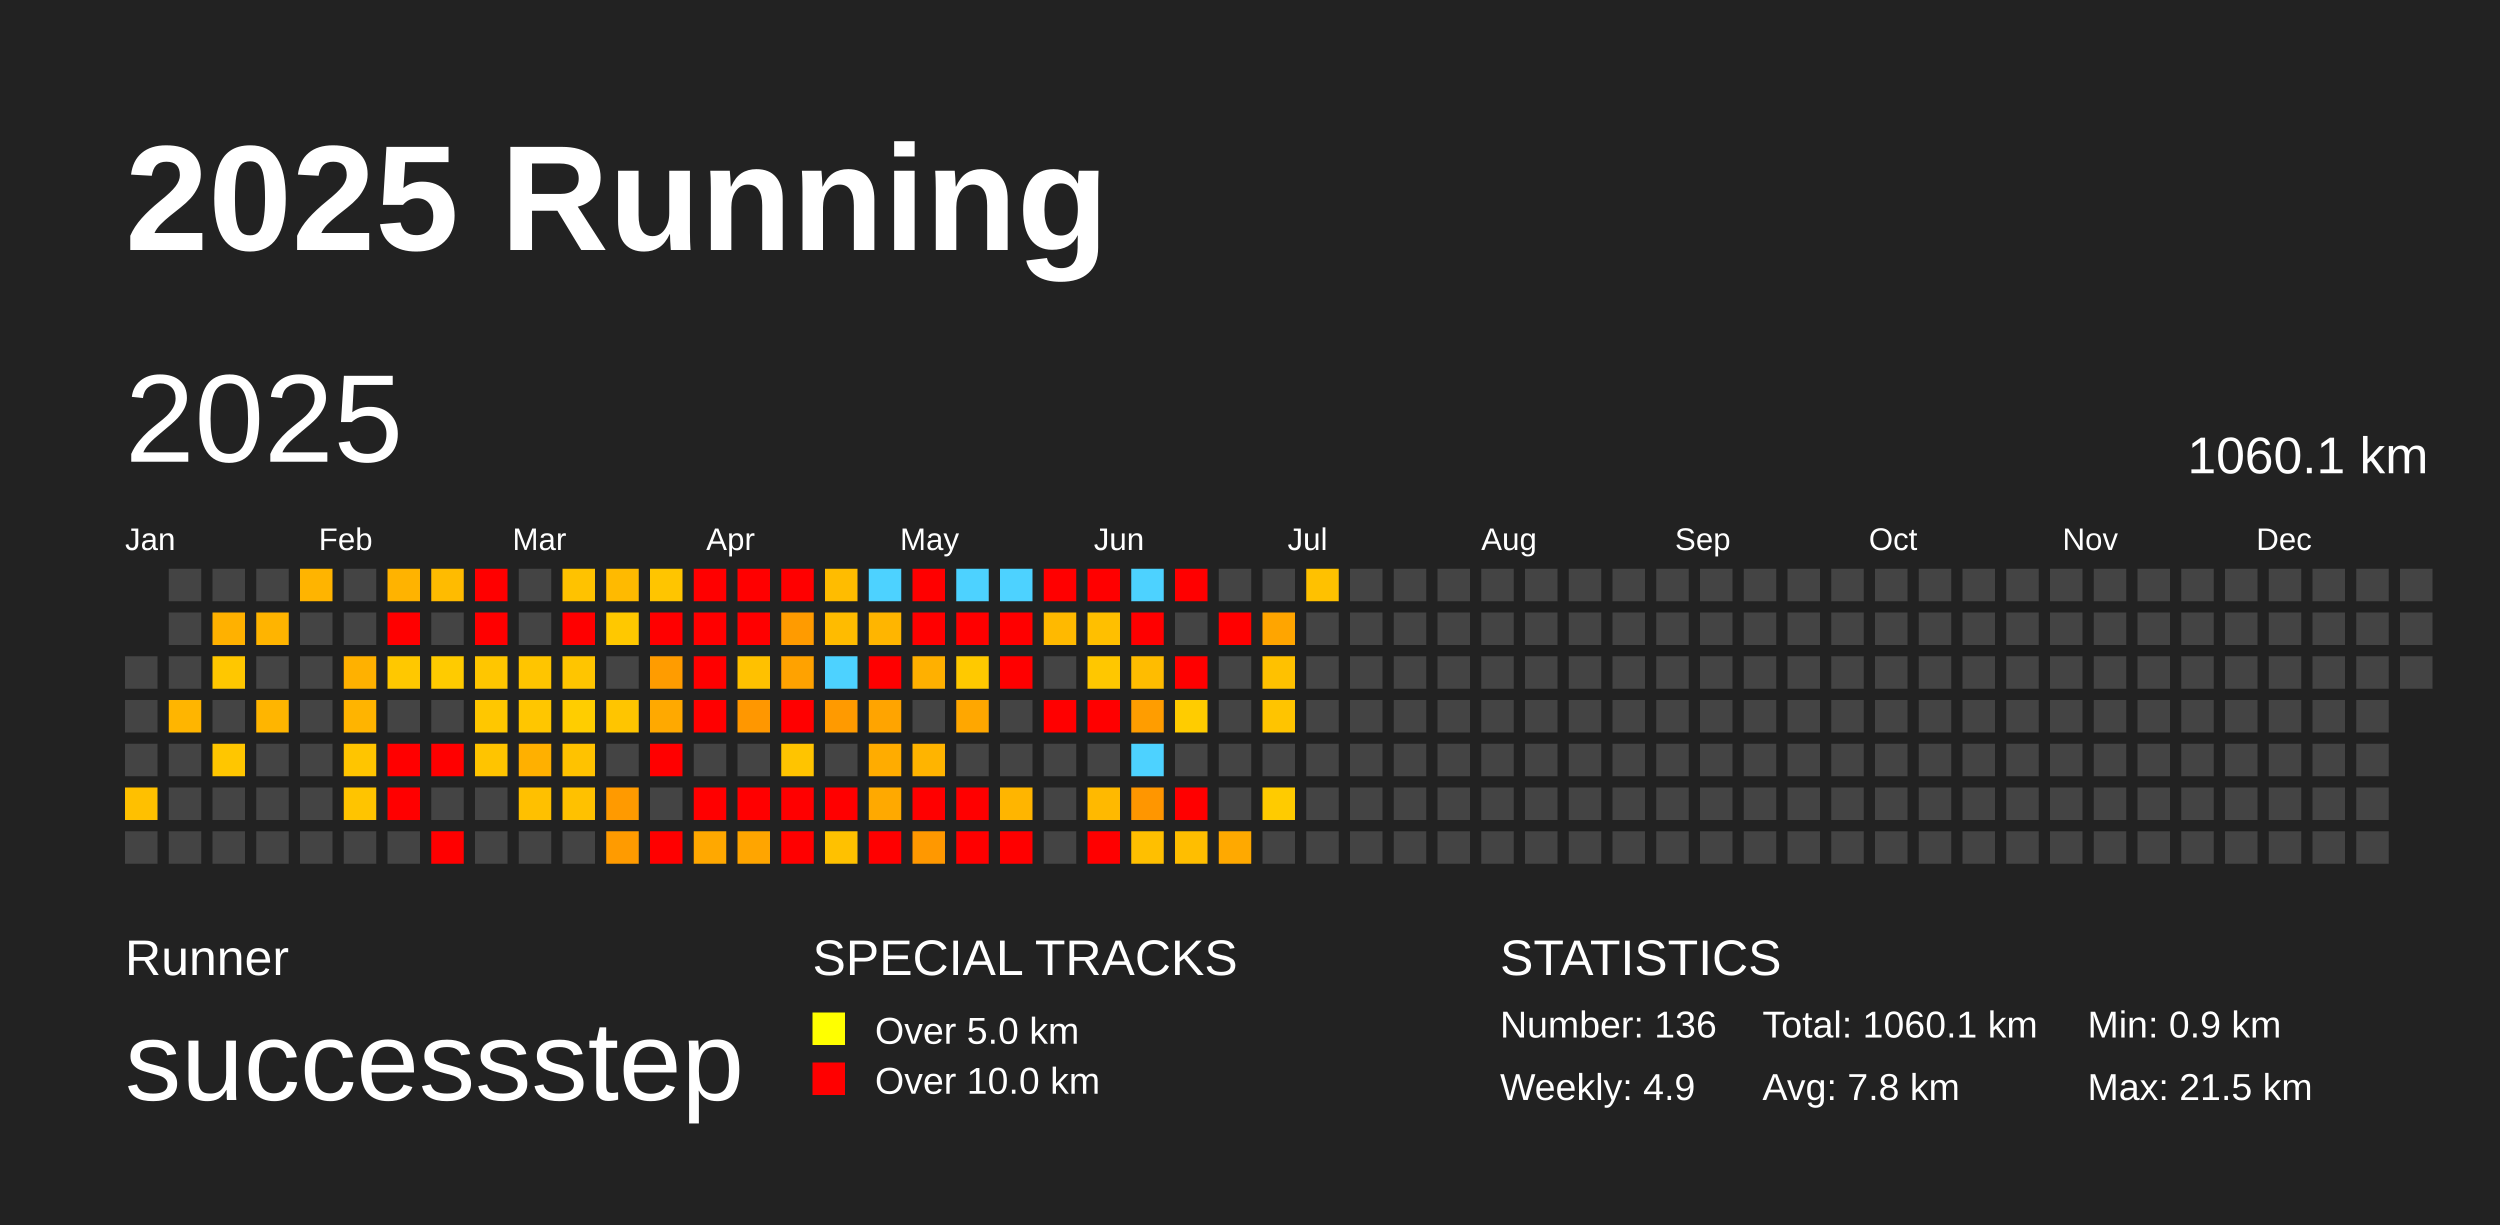
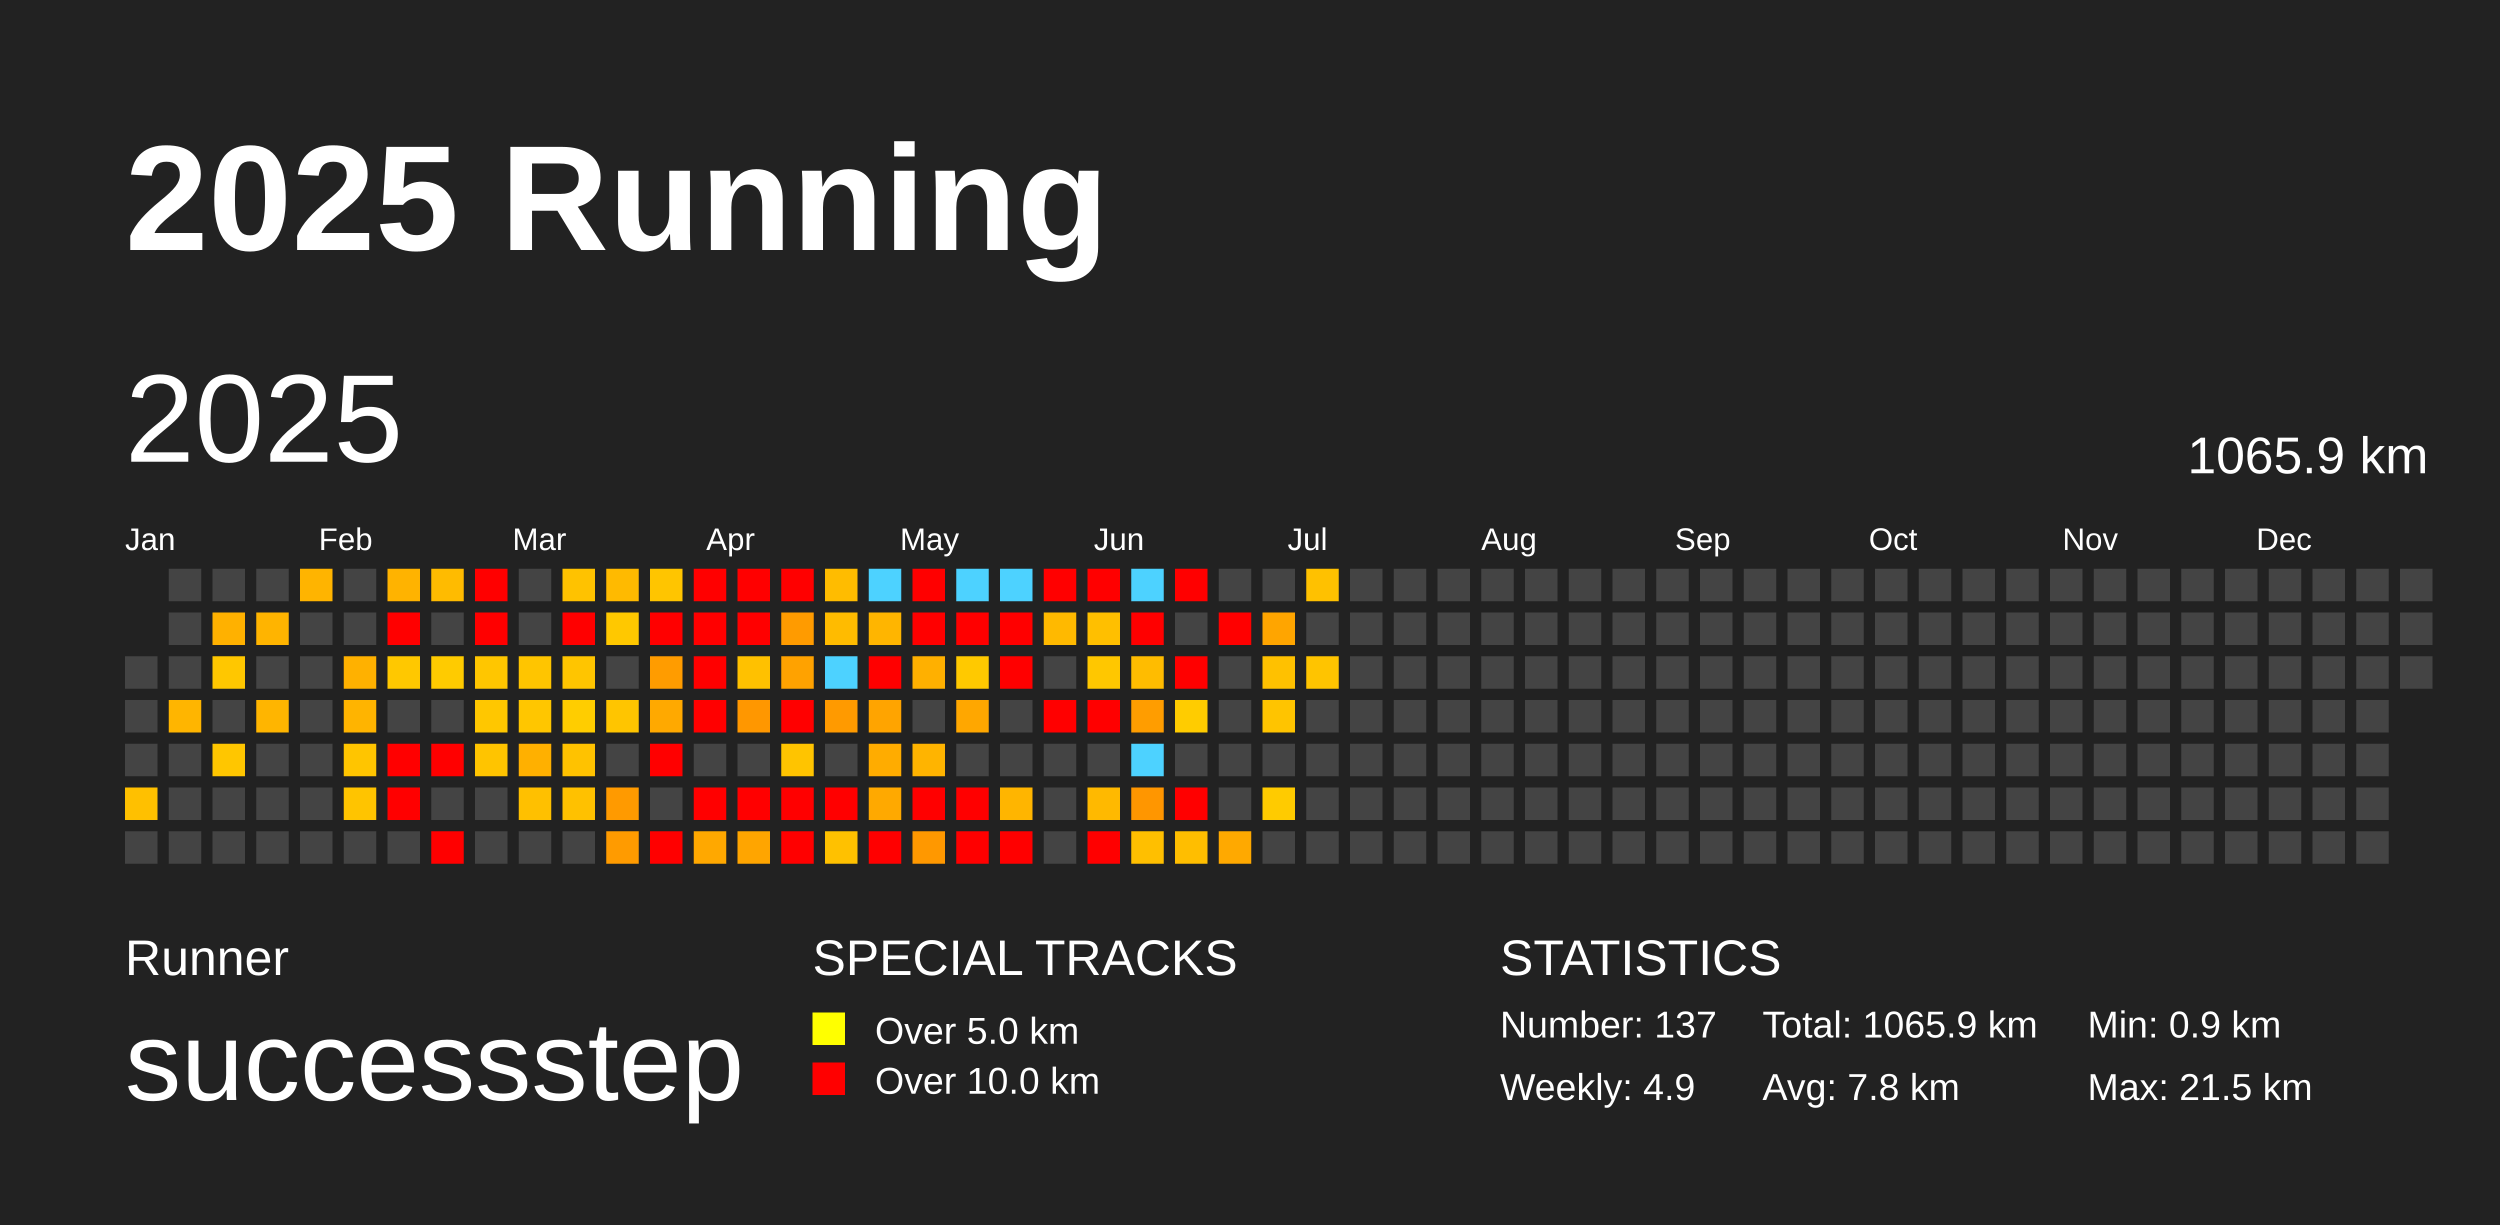
<svg xmlns="http://www.w3.org/2000/svg" baseProfile="full" height="98mm" version="1.1" viewBox="0,0,200,98" width="200mm">
  <defs />
  <rect fill="#222222" height="98" width="200" x="0" y="0" />
  <text fill="#FFFFFF" style="font-size:12px; font-family:Arial; font-weight:bold;" x="10" y="20">2025 Running</text>
  <text fill="#FFFFFF" style="font-size:4px; font-family:Arial" x="10" y="78">Runner</text>
  <text fill="#FFFFFF" style="font-size:9px; font-family:Arial" x="10" y="88">successstep</text>
  <text fill="#FFFFFF" style="font-size:4px; font-family:Arial" x="65" y="78">SPECIAL TRACKS</text>
  <rect fill="yellow" height="2.6" width="2.6" x="65" y="81" />
  <text fill="#FFFFFF" style="font-size:3px; font-family:Arial" x="70" y="83.5">Over 5.0 km</text>
  <rect fill="red" height="2.6" width="2.6" x="65" y="85" />
  <text fill="#FFFFFF" style="font-size:3px; font-family:Arial" x="70" y="87.5">Over 10.0 km</text>
  <text fill="#FFFFFF" style="font-size:4px; font-family:Arial" x="120" y="78">STATISTICS</text>
-   <text fill="#FFFFFF" style="font-size:3px; font-family:Arial" x="120" y="83">Number: 136</text>
+   <text fill="#FFFFFF" style="font-size:3px; font-family:Arial" x="120" y="83">Number: 137</text>
  <text fill="#FFFFFF" style="font-size:3px; font-family:Arial" x="120" y="88">Weekly: 4.9</text>
-   <text fill="#FFFFFF" style="font-size:3px; font-family:Arial" x="141" y="83">Total: 1060.1 km</text>
+   <text fill="#FFFFFF" style="font-size:3px; font-family:Arial" x="141" y="83">Total: 1065.9 km</text>
  <text fill="#FFFFFF" style="font-size:3px; font-family:Arial" x="141" y="88">Avg: 7.8 km</text>
  <text fill="#FFFFFF" style="font-size:3px; font-family:Arial" x="167" y="83">Min: 0.9 km</text>
  <text fill="#FFFFFF" style="font-size:3px; font-family:Arial" x="167" y="88">Max: 21.5 km</text>
  <text dominant-baseline="hanging" fill="#FFFFFF" style="font-size:10.0px; font-family:Arial;" x="10" y="30">2025</text>
-   <text dominant-baseline="hanging" fill="#FFFFFF" style="font-size:4.125px; font-family:Arial;" x="175" y="35">1060.1 km</text>
+   <text dominant-baseline="hanging" fill="#FFFFFF" style="font-size:4.125px; font-family:Arial;" x="175" y="35">1065.9 km</text>
  <text fill="#FFFFFF" style="font-size:2.5px; font-family:Arial" x="10.0" y="44">Jan</text>
  <text fill="#FFFFFF" style="font-size:2.5px; font-family:Arial" x="25.5" y="44">Feb</text>
  <text fill="#FFFFFF" style="font-size:2.5px; font-family:Arial" x="41.0" y="44">Mar</text>
  <text fill="#FFFFFF" style="font-size:2.5px; font-family:Arial" x="56.5" y="44">Apr</text>
  <text fill="#FFFFFF" style="font-size:2.5px; font-family:Arial" x="72.0" y="44">May</text>
  <text fill="#FFFFFF" style="font-size:2.5px; font-family:Arial" x="87.5" y="44">Jun</text>
  <text fill="#FFFFFF" style="font-size:2.5px; font-family:Arial" x="103.0" y="44">Jul</text>
  <text fill="#FFFFFF" style="font-size:2.5px; font-family:Arial" x="118.5" y="44">Aug</text>
  <text fill="#FFFFFF" style="font-size:2.5px; font-family:Arial" x="134.0" y="44">Sep</text>
  <text fill="#FFFFFF" style="font-size:2.5px; font-family:Arial" x="149.5" y="44">Oct</text>
  <text fill="#FFFFFF" style="font-size:2.5px; font-family:Arial" x="165.0" y="44">Nov</text>
  <text fill="#FFFFFF" style="font-size:2.5px; font-family:Arial" x="180.5" y="44">Dec</text>
  <rect fill="#444444" height="2.6" width="2.6" x="10.0" y="52.5" />
  <rect fill="#444444" height="2.6" width="2.6" x="10.0" y="56.0" />
  <rect fill="#444444" height="2.6" width="2.6" x="10.0" y="59.5" />
  <rect fill="#ffc000" height="2.6" width="2.6" x="10.0" y="63.0" />
  <rect fill="#444444" height="2.6" width="2.6" x="10.0" y="66.5" />
  <rect fill="#444444" height="2.6" width="2.6" x="13.5" y="45.5" />
  <rect fill="#444444" height="2.6" width="2.6" x="13.5" y="49.0" />
  <rect fill="#444444" height="2.6" width="2.6" x="13.5" y="52.5" />
  <rect fill="#ffb500" height="2.6" width="2.6" x="13.5" y="56.0" />
  <rect fill="#444444" height="2.6" width="2.6" x="13.5" y="59.5" />
  <rect fill="#444444" height="2.6" width="2.6" x="13.5" y="63.0" />
  <rect fill="#444444" height="2.6" width="2.6" x="13.5" y="66.5" />
  <rect fill="#444444" height="2.6" width="2.6" x="17.0" y="45.5" />
  <rect fill="#ffb100" height="2.6" width="2.6" x="17.0" y="49.0" />
  <rect fill="#ffc700" height="2.6" width="2.6" x="17.0" y="52.5" />
  <rect fill="#444444" height="2.6" width="2.6" x="17.0" y="56.0" />
  <rect fill="#ffc600" height="2.6" width="2.6" x="17.0" y="59.5" />
  <rect fill="#444444" height="2.6" width="2.6" x="17.0" y="63.0" />
  <rect fill="#444444" height="2.6" width="2.6" x="17.0" y="66.5" />
  <rect fill="#444444" height="2.6" width="2.6" x="20.5" y="45.5" />
  <rect fill="#ffb400" height="2.6" width="2.6" x="20.5" y="49.0" />
  <rect fill="#444444" height="2.6" width="2.6" x="20.5" y="52.5" />
  <rect fill="#ffb500" height="2.6" width="2.6" x="20.5" y="56.0" />
  <rect fill="#444444" height="2.6" width="2.6" x="20.5" y="59.5" />
  <rect fill="#444444" height="2.6" width="2.6" x="20.5" y="63.0" />
  <rect fill="#444444" height="2.6" width="2.6" x="20.5" y="66.5" />
  <rect fill="#ffb400" height="2.6" width="2.6" x="24.0" y="45.5" />
  <rect fill="#444444" height="2.6" width="2.6" x="24.0" y="49.0" />
  <rect fill="#444444" height="2.6" width="2.6" x="24.0" y="52.5" />
  <rect fill="#444444" height="2.6" width="2.6" x="24.0" y="56.0" />
  <rect fill="#444444" height="2.6" width="2.6" x="24.0" y="59.5" />
  <rect fill="#444444" height="2.6" width="2.6" x="24.0" y="63.0" />
  <rect fill="#444444" height="2.6" width="2.6" x="24.0" y="66.5" />
  <rect fill="#444444" height="2.6" width="2.6" x="27.5" y="45.5" />
  <rect fill="#444444" height="2.6" width="2.6" x="27.5" y="49.0" />
  <rect fill="#ffb100" height="2.6" width="2.6" x="27.5" y="52.5" />
  <rect fill="#ffb400" height="2.6" width="2.6" x="27.5" y="56.0" />
  <rect fill="#ffc500" height="2.6" width="2.6" x="27.5" y="59.5" />
  <rect fill="#ffc400" height="2.6" width="2.6" x="27.5" y="63.0" />
  <rect fill="#444444" height="2.6" width="2.6" x="27.5" y="66.5" />
  <rect fill="#ffb300" height="2.6" width="2.6" x="31.0" y="45.5" />
  <rect fill="red" height="2.6" width="2.6" x="31.0" y="49.0" />
  <rect fill="#ffc800" height="2.6" width="2.6" x="31.0" y="52.5" />
  <rect fill="#444444" height="2.6" width="2.6" x="31.0" y="56.0" />
  <rect fill="red" height="2.6" width="2.6" x="31.0" y="59.5" />
  <rect fill="red" height="2.6" width="2.6" x="31.0" y="63.0" />
  <rect fill="#444444" height="2.6" width="2.6" x="31.0" y="66.5" />
  <rect fill="#ffbb00" height="2.6" width="2.6" x="34.5" y="45.5" />
  <rect fill="#444444" height="2.6" width="2.6" x="34.5" y="49.0" />
  <rect fill="#ffcb00" height="2.6" width="2.6" x="34.5" y="52.5" />
  <rect fill="#444444" height="2.6" width="2.6" x="34.5" y="56.0" />
  <rect fill="red" height="2.6" width="2.6" x="34.5" y="59.5" />
  <rect fill="#444444" height="2.6" width="2.6" x="34.5" y="63.0" />
  <rect fill="red" height="2.6" width="2.6" x="34.5" y="66.5" />
  <rect fill="red" height="2.6" width="2.6" x="38.0" y="45.5" />
  <rect fill="red" height="2.6" width="2.6" x="38.0" y="49.0" />
  <rect fill="#ffc600" height="2.6" width="2.6" x="38.0" y="52.5" />
  <rect fill="#ffc700" height="2.6" width="2.6" x="38.0" y="56.0" />
  <rect fill="#ffc400" height="2.6" width="2.6" x="38.0" y="59.5" />
  <rect fill="#444444" height="2.6" width="2.6" x="38.0" y="63.0" />
  <rect fill="#444444" height="2.6" width="2.6" x="38.0" y="66.5" />
  <rect fill="#444444" height="2.6" width="2.6" x="41.5" y="45.5" />
  <rect fill="#444444" height="2.6" width="2.6" x="41.5" y="49.0" />
  <rect fill="#ffc500" height="2.6" width="2.6" x="41.5" y="52.5" />
  <rect fill="#ffc600" height="2.6" width="2.6" x="41.5" y="56.0" />
  <rect fill="#ffb000" height="2.6" width="2.6" x="41.5" y="59.5" />
  <rect fill="#ffc000" height="2.6" width="2.6" x="41.5" y="63.0" />
  <rect fill="#444444" height="2.6" width="2.6" x="41.5" y="66.5" />
  <rect fill="#ffc200" height="2.6" width="2.6" x="45.0" y="45.5" />
  <rect fill="red" height="2.6" width="2.6" x="45.0" y="49.0" />
  <rect fill="#ffc500" height="2.6" width="2.6" x="45.0" y="52.5" />
  <rect fill="#ffcd00" height="2.6" width="2.6" x="45.0" y="56.0" />
  <rect fill="#ffc200" height="2.6" width="2.6" x="45.0" y="59.5" />
  <rect fill="#ffc100" height="2.6" width="2.6" x="45.0" y="63.0" />
  <rect fill="#444444" height="2.6" width="2.6" x="45.0" y="66.5" />
  <rect fill="#ffba00" height="2.6" width="2.6" x="48.5" y="45.5" />
  <rect fill="#ffc800" height="2.6" width="2.6" x="48.5" y="49.0" />
  <rect fill="#444444" height="2.6" width="2.6" x="48.5" y="52.5" />
  <rect fill="#ffc500" height="2.6" width="2.6" x="48.5" y="56.0" />
  <rect fill="#444444" height="2.6" width="2.6" x="48.5" y="59.5" />
  <rect fill="#ff9a00" height="2.6" width="2.6" x="48.5" y="63.0" />
  <rect fill="#ff9b00" height="2.6" width="2.6" x="48.5" y="66.5" />
  <rect fill="#ffc500" height="2.6" width="2.6" x="52.0" y="45.5" />
  <rect fill="red" height="2.6" width="2.6" x="52.0" y="49.0" />
  <rect fill="#ff9c00" height="2.6" width="2.6" x="52.0" y="52.5" />
  <rect fill="#ffa900" height="2.6" width="2.6" x="52.0" y="56.0" />
  <rect fill="red" height="2.6" width="2.6" x="52.0" y="59.5" />
  <rect fill="#444444" height="2.6" width="2.6" x="52.0" y="63.0" />
  <rect fill="red" height="2.6" width="2.6" x="52.0" y="66.5" />
  <rect fill="red" height="2.6" width="2.6" x="55.5" y="45.5" />
  <rect fill="red" height="2.6" width="2.6" x="55.5" y="49.0" />
  <rect fill="red" height="2.6" width="2.6" x="55.5" y="52.5" />
  <rect fill="red" height="2.6" width="2.6" x="55.5" y="56.0" />
  <rect fill="#444444" height="2.6" width="2.6" x="55.5" y="59.5" />
  <rect fill="red" height="2.6" width="2.6" x="55.5" y="63.0" />
  <rect fill="#ffa800" height="2.6" width="2.6" x="55.5" y="66.5" />
  <rect fill="red" height="2.6" width="2.6" x="59.0" y="45.5" />
  <rect fill="red" height="2.6" width="2.6" x="59.0" y="49.0" />
  <rect fill="#ffc100" height="2.6" width="2.6" x="59.0" y="52.5" />
  <rect fill="#ff9700" height="2.6" width="2.6" x="59.0" y="56.0" />
  <rect fill="#444444" height="2.6" width="2.6" x="59.0" y="59.5" />
  <rect fill="red" height="2.6" width="2.6" x="59.0" y="63.0" />
  <rect fill="#ffa500" height="2.6" width="2.6" x="59.0" y="66.5" />
  <rect fill="red" height="2.6" width="2.6" x="62.5" y="45.5" />
  <rect fill="#ff9b00" height="2.6" width="2.6" x="62.5" y="49.0" />
  <rect fill="#ffa200" height="2.6" width="2.6" x="62.5" y="52.5" />
  <rect fill="red" height="2.6" width="2.6" x="62.5" y="56.0" />
  <rect fill="#ffc400" height="2.6" width="2.6" x="62.5" y="59.5" />
  <rect fill="red" height="2.6" width="2.6" x="62.5" y="63.0" />
  <rect fill="red" height="2.6" width="2.6" x="62.5" y="66.5" />
  <rect fill="#ffbc00" height="2.6" width="2.6" x="66.0" y="45.5" />
  <rect fill="#ffbb00" height="2.6" width="2.6" x="66.0" y="49.0" />
  <rect fill="#4dd2ff" height="2.6" width="2.6" x="66.0" y="52.5" />
  <rect fill="#ff9a00" height="2.6" width="2.6" x="66.0" y="56.0" />
  <rect fill="#444444" height="2.6" width="2.6" x="66.0" y="59.5" />
  <rect fill="red" height="2.6" width="2.6" x="66.0" y="63.0" />
  <rect fill="#ffc100" height="2.6" width="2.6" x="66.0" y="66.5" />
  <rect fill="#4dd2ff" height="2.6" width="2.6" x="69.5" y="45.5" />
  <rect fill="#ffb500" height="2.6" width="2.6" x="69.5" y="49.0" />
  <rect fill="red" height="2.6" width="2.6" x="69.5" y="52.5" />
  <rect fill="#ffa400" height="2.6" width="2.6" x="69.5" y="56.0" />
  <rect fill="#ffac00" height="2.6" width="2.6" x="69.5" y="59.5" />
  <rect fill="#ffa900" height="2.6" width="2.6" x="69.5" y="63.0" />
  <rect fill="red" height="2.6" width="2.6" x="69.5" y="66.5" />
  <rect fill="red" height="2.6" width="2.6" x="73.0" y="45.5" />
  <rect fill="red" height="2.6" width="2.6" x="73.0" y="49.0" />
  <rect fill="#ffb000" height="2.6" width="2.6" x="73.0" y="52.5" />
  <rect fill="#444444" height="2.6" width="2.6" x="73.0" y="56.0" />
  <rect fill="#ffb400" height="2.6" width="2.6" x="73.0" y="59.5" />
  <rect fill="red" height="2.6" width="2.6" x="73.0" y="63.0" />
  <rect fill="#ff9800" height="2.6" width="2.6" x="73.0" y="66.5" />
  <rect fill="#4dd2ff" height="2.6" width="2.6" x="76.5" y="45.5" />
  <rect fill="red" height="2.6" width="2.6" x="76.5" y="49.0" />
  <rect fill="#ffc900" height="2.6" width="2.6" x="76.5" y="52.5" />
  <rect fill="#ffa700" height="2.6" width="2.6" x="76.5" y="56.0" />
  <rect fill="#444444" height="2.6" width="2.6" x="76.5" y="59.5" />
  <rect fill="red" height="2.6" width="2.6" x="76.5" y="63.0" />
  <rect fill="red" height="2.6" width="2.6" x="76.5" y="66.5" />
  <rect fill="#4dd2ff" height="2.6" width="2.6" x="80.0" y="45.5" />
  <rect fill="red" height="2.6" width="2.6" x="80.0" y="49.0" />
  <rect fill="red" height="2.6" width="2.6" x="80.0" y="52.5" />
  <rect fill="#444444" height="2.6" width="2.6" x="80.0" y="56.0" />
  <rect fill="#444444" height="2.6" width="2.6" x="80.0" y="59.5" />
  <rect fill="#ffb500" height="2.6" width="2.6" x="80.0" y="63.0" />
  <rect fill="red" height="2.6" width="2.6" x="80.0" y="66.5" />
  <rect fill="red" height="2.6" width="2.6" x="83.5" y="45.5" />
  <rect fill="#ffb900" height="2.6" width="2.6" x="83.5" y="49.0" />
  <rect fill="#444444" height="2.6" width="2.6" x="83.5" y="52.5" />
  <rect fill="red" height="2.6" width="2.6" x="83.5" y="56.0" />
  <rect fill="#444444" height="2.6" width="2.6" x="83.5" y="59.5" />
  <rect fill="#444444" height="2.6" width="2.6" x="83.5" y="63.0" />
  <rect fill="#444444" height="2.6" width="2.6" x="83.5" y="66.5" />
  <rect fill="red" height="2.6" width="2.6" x="87.0" y="45.5" />
  <rect fill="#ffbf00" height="2.6" width="2.6" x="87.0" y="49.0" />
  <rect fill="#ffc700" height="2.6" width="2.6" x="87.0" y="52.5" />
  <rect fill="red" height="2.6" width="2.6" x="87.0" y="56.0" />
  <rect fill="#444444" height="2.6" width="2.6" x="87.0" y="59.5" />
  <rect fill="#ffb900" height="2.6" width="2.6" x="87.0" y="63.0" />
  <rect fill="red" height="2.6" width="2.6" x="87.0" y="66.5" />
  <rect fill="#4dd2ff" height="2.6" width="2.6" x="90.5" y="45.5" />
  <rect fill="red" height="2.6" width="2.6" x="90.5" y="49.0" />
  <rect fill="#ffbc00" height="2.6" width="2.6" x="90.5" y="52.5" />
  <rect fill="#ff9d00" height="2.6" width="2.6" x="90.5" y="56.0" />
  <rect fill="#4dd2ff" height="2.6" width="2.6" x="90.5" y="59.5" />
  <rect fill="#ff9600" height="2.6" width="2.6" x="90.5" y="63.0" />
  <rect fill="#ffbf00" height="2.6" width="2.6" x="90.5" y="66.5" />
  <rect fill="red" height="2.6" width="2.6" x="94.0" y="45.5" />
  <rect fill="#444444" height="2.6" width="2.6" x="94.0" y="49.0" />
  <rect fill="red" height="2.6" width="2.6" x="94.0" y="52.5" />
  <rect fill="#ffcc00" height="2.6" width="2.6" x="94.0" y="56.0" />
  <rect fill="#444444" height="2.6" width="2.6" x="94.0" y="59.5" />
  <rect fill="red" height="2.6" width="2.6" x="94.0" y="63.0" />
  <rect fill="#ffbe00" height="2.6" width="2.6" x="94.0" y="66.5" />
  <rect fill="#444444" height="2.6" width="2.6" x="97.5" y="45.5" />
  <rect fill="red" height="2.6" width="2.6" x="97.5" y="49.0" />
  <rect fill="#444444" height="2.6" width="2.6" x="97.5" y="52.5" />
  <rect fill="#444444" height="2.6" width="2.6" x="97.5" y="56.0" />
  <rect fill="#444444" height="2.6" width="2.6" x="97.5" y="59.5" />
  <rect fill="#444444" height="2.6" width="2.6" x="97.5" y="63.0" />
  <rect fill="#ffa900" height="2.6" width="2.6" x="97.5" y="66.5" />
  <rect fill="#444444" height="2.6" width="2.6" x="101.0" y="45.5" />
  <rect fill="#ffa500" height="2.6" width="2.6" x="101.0" y="49.0" />
  <rect fill="#ffc100" height="2.6" width="2.6" x="101.0" y="52.5" />
  <rect fill="#ffc400" height="2.6" width="2.6" x="101.0" y="56.0" />
  <rect fill="#444444" height="2.6" width="2.6" x="101.0" y="59.5" />
  <rect fill="#ffcb00" height="2.6" width="2.6" x="101.0" y="63.0" />
  <rect fill="#444444" height="2.6" width="2.6" x="101.0" y="66.5" />
  <rect fill="#ffc100" height="2.6" width="2.6" x="104.5" y="45.5" />
  <rect fill="#444444" height="2.6" width="2.6" x="104.5" y="49.0" />
-   <rect fill="#444444" height="2.6" width="2.6" x="104.5" y="52.5" />
+   <rect fill="#ffc400" height="2.6" width="2.6" x="104.5" y="52.5" />
  <rect fill="#444444" height="2.6" width="2.6" x="104.5" y="56.0" />
  <rect fill="#444444" height="2.6" width="2.6" x="104.5" y="59.5" />
  <rect fill="#444444" height="2.6" width="2.6" x="104.5" y="63.0" />
  <rect fill="#444444" height="2.6" width="2.6" x="104.5" y="66.5" />
  <rect fill="#444444" height="2.6" width="2.6" x="108.0" y="45.5" />
  <rect fill="#444444" height="2.6" width="2.6" x="108.0" y="49.0" />
  <rect fill="#444444" height="2.6" width="2.6" x="108.0" y="52.5" />
  <rect fill="#444444" height="2.6" width="2.6" x="108.0" y="56.0" />
  <rect fill="#444444" height="2.6" width="2.6" x="108.0" y="59.5" />
  <rect fill="#444444" height="2.6" width="2.6" x="108.0" y="63.0" />
  <rect fill="#444444" height="2.6" width="2.6" x="108.0" y="66.5" />
  <rect fill="#444444" height="2.6" width="2.6" x="111.5" y="45.5" />
  <rect fill="#444444" height="2.6" width="2.6" x="111.5" y="49.0" />
  <rect fill="#444444" height="2.6" width="2.6" x="111.5" y="52.5" />
  <rect fill="#444444" height="2.6" width="2.6" x="111.5" y="56.0" />
  <rect fill="#444444" height="2.6" width="2.6" x="111.5" y="59.5" />
  <rect fill="#444444" height="2.6" width="2.6" x="111.5" y="63.0" />
  <rect fill="#444444" height="2.6" width="2.6" x="111.5" y="66.5" />
  <rect fill="#444444" height="2.6" width="2.6" x="115.0" y="45.5" />
  <rect fill="#444444" height="2.6" width="2.6" x="115.0" y="49.0" />
  <rect fill="#444444" height="2.6" width="2.6" x="115.0" y="52.5" />
  <rect fill="#444444" height="2.6" width="2.6" x="115.0" y="56.0" />
  <rect fill="#444444" height="2.6" width="2.6" x="115.0" y="59.5" />
  <rect fill="#444444" height="2.6" width="2.6" x="115.0" y="63.0" />
  <rect fill="#444444" height="2.6" width="2.6" x="115.0" y="66.5" />
  <rect fill="#444444" height="2.6" width="2.6" x="118.5" y="45.5" />
  <rect fill="#444444" height="2.6" width="2.6" x="118.5" y="49.0" />
  <rect fill="#444444" height="2.6" width="2.6" x="118.5" y="52.5" />
  <rect fill="#444444" height="2.6" width="2.6" x="118.5" y="56.0" />
  <rect fill="#444444" height="2.6" width="2.6" x="118.5" y="59.5" />
  <rect fill="#444444" height="2.6" width="2.6" x="118.5" y="63.0" />
  <rect fill="#444444" height="2.6" width="2.6" x="118.5" y="66.5" />
  <rect fill="#444444" height="2.6" width="2.6" x="122.0" y="45.5" />
  <rect fill="#444444" height="2.6" width="2.6" x="122.0" y="49.0" />
  <rect fill="#444444" height="2.6" width="2.6" x="122.0" y="52.5" />
  <rect fill="#444444" height="2.6" width="2.6" x="122.0" y="56.0" />
  <rect fill="#444444" height="2.6" width="2.6" x="122.0" y="59.5" />
  <rect fill="#444444" height="2.6" width="2.6" x="122.0" y="63.0" />
  <rect fill="#444444" height="2.6" width="2.6" x="122.0" y="66.5" />
  <rect fill="#444444" height="2.6" width="2.6" x="125.5" y="45.5" />
  <rect fill="#444444" height="2.6" width="2.6" x="125.5" y="49.0" />
  <rect fill="#444444" height="2.6" width="2.6" x="125.5" y="52.5" />
  <rect fill="#444444" height="2.6" width="2.6" x="125.5" y="56.0" />
  <rect fill="#444444" height="2.6" width="2.6" x="125.5" y="59.5" />
  <rect fill="#444444" height="2.6" width="2.6" x="125.5" y="63.0" />
  <rect fill="#444444" height="2.6" width="2.6" x="125.5" y="66.5" />
  <rect fill="#444444" height="2.6" width="2.6" x="129.0" y="45.5" />
  <rect fill="#444444" height="2.6" width="2.6" x="129.0" y="49.0" />
  <rect fill="#444444" height="2.6" width="2.6" x="129.0" y="52.5" />
  <rect fill="#444444" height="2.6" width="2.6" x="129.0" y="56.0" />
  <rect fill="#444444" height="2.6" width="2.6" x="129.0" y="59.5" />
  <rect fill="#444444" height="2.6" width="2.6" x="129.0" y="63.0" />
  <rect fill="#444444" height="2.6" width="2.6" x="129.0" y="66.5" />
  <rect fill="#444444" height="2.6" width="2.6" x="132.5" y="45.5" />
  <rect fill="#444444" height="2.6" width="2.6" x="132.5" y="49.0" />
  <rect fill="#444444" height="2.6" width="2.6" x="132.5" y="52.5" />
  <rect fill="#444444" height="2.6" width="2.6" x="132.5" y="56.0" />
  <rect fill="#444444" height="2.6" width="2.6" x="132.5" y="59.5" />
  <rect fill="#444444" height="2.6" width="2.6" x="132.5" y="63.0" />
  <rect fill="#444444" height="2.6" width="2.6" x="132.5" y="66.5" />
  <rect fill="#444444" height="2.6" width="2.6" x="136.0" y="45.5" />
  <rect fill="#444444" height="2.6" width="2.6" x="136.0" y="49.0" />
  <rect fill="#444444" height="2.6" width="2.6" x="136.0" y="52.5" />
  <rect fill="#444444" height="2.6" width="2.6" x="136.0" y="56.0" />
  <rect fill="#444444" height="2.6" width="2.6" x="136.0" y="59.5" />
  <rect fill="#444444" height="2.6" width="2.6" x="136.0" y="63.0" />
  <rect fill="#444444" height="2.6" width="2.6" x="136.0" y="66.5" />
  <rect fill="#444444" height="2.6" width="2.6" x="139.5" y="45.5" />
  <rect fill="#444444" height="2.6" width="2.6" x="139.5" y="49.0" />
  <rect fill="#444444" height="2.6" width="2.6" x="139.5" y="52.5" />
  <rect fill="#444444" height="2.6" width="2.6" x="139.5" y="56.0" />
  <rect fill="#444444" height="2.6" width="2.6" x="139.5" y="59.5" />
  <rect fill="#444444" height="2.6" width="2.6" x="139.5" y="63.0" />
  <rect fill="#444444" height="2.6" width="2.6" x="139.5" y="66.5" />
  <rect fill="#444444" height="2.6" width="2.6" x="143.0" y="45.5" />
  <rect fill="#444444" height="2.6" width="2.6" x="143.0" y="49.0" />
  <rect fill="#444444" height="2.6" width="2.6" x="143.0" y="52.5" />
  <rect fill="#444444" height="2.6" width="2.6" x="143.0" y="56.0" />
  <rect fill="#444444" height="2.6" width="2.6" x="143.0" y="59.5" />
  <rect fill="#444444" height="2.6" width="2.6" x="143.0" y="63.0" />
  <rect fill="#444444" height="2.6" width="2.6" x="143.0" y="66.5" />
  <rect fill="#444444" height="2.6" width="2.6" x="146.5" y="45.5" />
  <rect fill="#444444" height="2.6" width="2.6" x="146.5" y="49.0" />
  <rect fill="#444444" height="2.6" width="2.6" x="146.5" y="52.5" />
  <rect fill="#444444" height="2.6" width="2.6" x="146.5" y="56.0" />
  <rect fill="#444444" height="2.6" width="2.6" x="146.5" y="59.5" />
  <rect fill="#444444" height="2.6" width="2.6" x="146.5" y="63.0" />
  <rect fill="#444444" height="2.6" width="2.6" x="146.5" y="66.5" />
  <rect fill="#444444" height="2.6" width="2.6" x="150.0" y="45.5" />
  <rect fill="#444444" height="2.6" width="2.6" x="150.0" y="49.0" />
  <rect fill="#444444" height="2.6" width="2.6" x="150.0" y="52.5" />
  <rect fill="#444444" height="2.6" width="2.6" x="150.0" y="56.0" />
  <rect fill="#444444" height="2.6" width="2.6" x="150.0" y="59.5" />
  <rect fill="#444444" height="2.6" width="2.6" x="150.0" y="63.0" />
  <rect fill="#444444" height="2.6" width="2.6" x="150.0" y="66.5" />
  <rect fill="#444444" height="2.6" width="2.6" x="153.5" y="45.5" />
  <rect fill="#444444" height="2.6" width="2.6" x="153.5" y="49.0" />
  <rect fill="#444444" height="2.6" width="2.6" x="153.5" y="52.5" />
  <rect fill="#444444" height="2.6" width="2.6" x="153.5" y="56.0" />
  <rect fill="#444444" height="2.6" width="2.6" x="153.5" y="59.5" />
  <rect fill="#444444" height="2.6" width="2.6" x="153.5" y="63.0" />
  <rect fill="#444444" height="2.6" width="2.6" x="153.5" y="66.5" />
  <rect fill="#444444" height="2.6" width="2.6" x="157.0" y="45.5" />
  <rect fill="#444444" height="2.6" width="2.6" x="157.0" y="49.0" />
  <rect fill="#444444" height="2.6" width="2.6" x="157.0" y="52.5" />
  <rect fill="#444444" height="2.6" width="2.6" x="157.0" y="56.0" />
  <rect fill="#444444" height="2.6" width="2.6" x="157.0" y="59.5" />
  <rect fill="#444444" height="2.6" width="2.6" x="157.0" y="63.0" />
  <rect fill="#444444" height="2.6" width="2.6" x="157.0" y="66.5" />
  <rect fill="#444444" height="2.6" width="2.6" x="160.5" y="45.5" />
  <rect fill="#444444" height="2.6" width="2.6" x="160.5" y="49.0" />
  <rect fill="#444444" height="2.6" width="2.6" x="160.5" y="52.5" />
  <rect fill="#444444" height="2.6" width="2.6" x="160.5" y="56.0" />
  <rect fill="#444444" height="2.6" width="2.6" x="160.5" y="59.5" />
  <rect fill="#444444" height="2.6" width="2.6" x="160.5" y="63.0" />
  <rect fill="#444444" height="2.6" width="2.6" x="160.5" y="66.5" />
  <rect fill="#444444" height="2.6" width="2.6" x="164.0" y="45.5" />
  <rect fill="#444444" height="2.6" width="2.6" x="164.0" y="49.0" />
  <rect fill="#444444" height="2.6" width="2.6" x="164.0" y="52.5" />
  <rect fill="#444444" height="2.6" width="2.6" x="164.0" y="56.0" />
  <rect fill="#444444" height="2.6" width="2.6" x="164.0" y="59.5" />
  <rect fill="#444444" height="2.6" width="2.6" x="164.0" y="63.0" />
  <rect fill="#444444" height="2.6" width="2.6" x="164.0" y="66.5" />
  <rect fill="#444444" height="2.6" width="2.6" x="167.5" y="45.5" />
  <rect fill="#444444" height="2.6" width="2.6" x="167.5" y="49.0" />
  <rect fill="#444444" height="2.6" width="2.6" x="167.5" y="52.5" />
  <rect fill="#444444" height="2.6" width="2.6" x="167.5" y="56.0" />
  <rect fill="#444444" height="2.6" width="2.6" x="167.5" y="59.5" />
  <rect fill="#444444" height="2.6" width="2.6" x="167.5" y="63.0" />
  <rect fill="#444444" height="2.6" width="2.6" x="167.5" y="66.5" />
  <rect fill="#444444" height="2.6" width="2.6" x="171.0" y="45.5" />
  <rect fill="#444444" height="2.6" width="2.6" x="171.0" y="49.0" />
  <rect fill="#444444" height="2.6" width="2.6" x="171.0" y="52.5" />
  <rect fill="#444444" height="2.6" width="2.6" x="171.0" y="56.0" />
  <rect fill="#444444" height="2.6" width="2.6" x="171.0" y="59.5" />
  <rect fill="#444444" height="2.6" width="2.6" x="171.0" y="63.0" />
  <rect fill="#444444" height="2.6" width="2.6" x="171.0" y="66.5" />
  <rect fill="#444444" height="2.6" width="2.6" x="174.5" y="45.5" />
  <rect fill="#444444" height="2.6" width="2.6" x="174.5" y="49.0" />
  <rect fill="#444444" height="2.6" width="2.6" x="174.5" y="52.5" />
  <rect fill="#444444" height="2.6" width="2.6" x="174.5" y="56.0" />
  <rect fill="#444444" height="2.6" width="2.6" x="174.5" y="59.5" />
  <rect fill="#444444" height="2.6" width="2.6" x="174.5" y="63.0" />
  <rect fill="#444444" height="2.6" width="2.6" x="174.5" y="66.5" />
  <rect fill="#444444" height="2.6" width="2.6" x="178.0" y="45.5" />
  <rect fill="#444444" height="2.6" width="2.6" x="178.0" y="49.0" />
  <rect fill="#444444" height="2.6" width="2.6" x="178.0" y="52.5" />
  <rect fill="#444444" height="2.6" width="2.6" x="178.0" y="56.0" />
  <rect fill="#444444" height="2.6" width="2.6" x="178.0" y="59.5" />
  <rect fill="#444444" height="2.6" width="2.6" x="178.0" y="63.0" />
  <rect fill="#444444" height="2.6" width="2.6" x="178.0" y="66.5" />
  <rect fill="#444444" height="2.6" width="2.6" x="181.5" y="45.5" />
  <rect fill="#444444" height="2.6" width="2.6" x="181.5" y="49.0" />
  <rect fill="#444444" height="2.6" width="2.6" x="181.5" y="52.5" />
  <rect fill="#444444" height="2.6" width="2.6" x="181.5" y="56.0" />
  <rect fill="#444444" height="2.6" width="2.6" x="181.5" y="59.5" />
  <rect fill="#444444" height="2.6" width="2.6" x="181.5" y="63.0" />
  <rect fill="#444444" height="2.6" width="2.6" x="181.5" y="66.5" />
  <rect fill="#444444" height="2.6" width="2.6" x="185.0" y="45.5" />
  <rect fill="#444444" height="2.6" width="2.6" x="185.0" y="49.0" />
  <rect fill="#444444" height="2.6" width="2.6" x="185.0" y="52.5" />
  <rect fill="#444444" height="2.6" width="2.6" x="185.0" y="56.0" />
  <rect fill="#444444" height="2.6" width="2.6" x="185.0" y="59.5" />
  <rect fill="#444444" height="2.6" width="2.6" x="185.0" y="63.0" />
  <rect fill="#444444" height="2.6" width="2.6" x="185.0" y="66.5" />
  <rect fill="#444444" height="2.6" width="2.6" x="188.5" y="45.5" />
  <rect fill="#444444" height="2.6" width="2.6" x="188.5" y="49.0" />
  <rect fill="#444444" height="2.6" width="2.6" x="188.5" y="52.5" />
  <rect fill="#444444" height="2.6" width="2.6" x="188.5" y="56.0" />
  <rect fill="#444444" height="2.6" width="2.6" x="188.5" y="59.5" />
  <rect fill="#444444" height="2.6" width="2.6" x="188.5" y="63.0" />
  <rect fill="#444444" height="2.6" width="2.6" x="188.5" y="66.5" />
  <rect fill="#444444" height="2.6" width="2.6" x="192.0" y="45.5" />
  <rect fill="#444444" height="2.6" width="2.6" x="192.0" y="49.0" />
  <rect fill="#444444" height="2.6" width="2.6" x="192.0" y="52.5" />
</svg>
